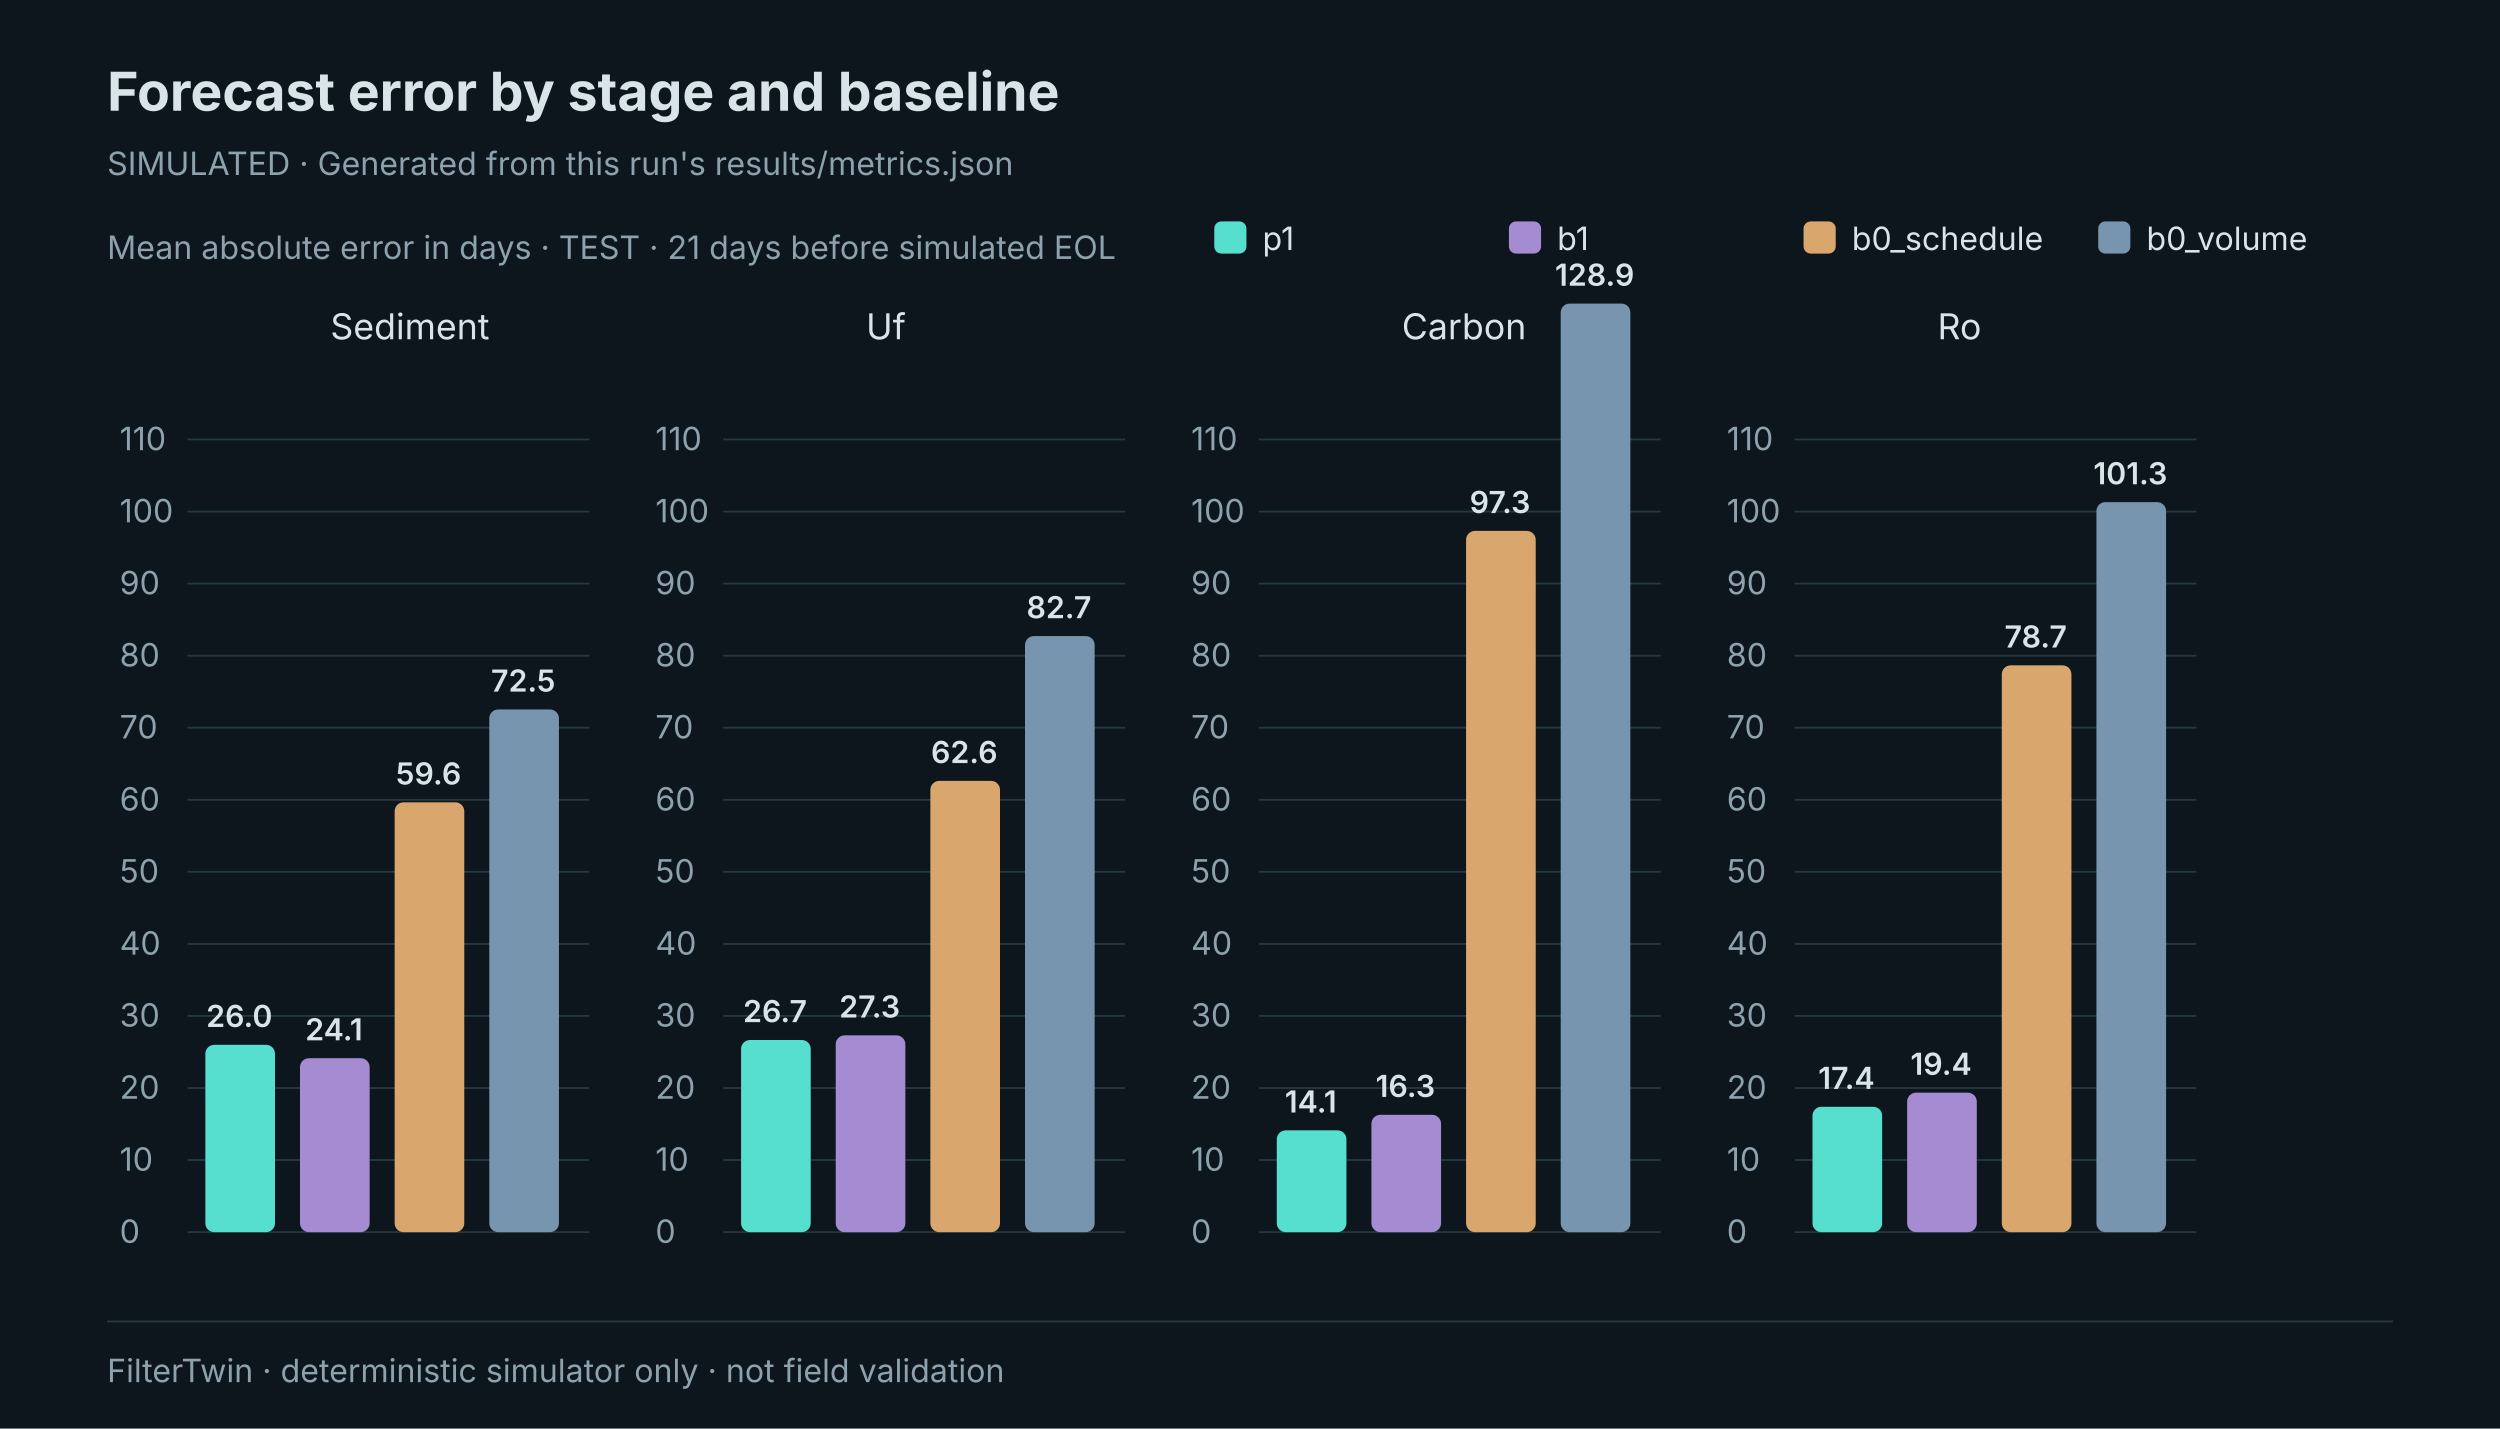
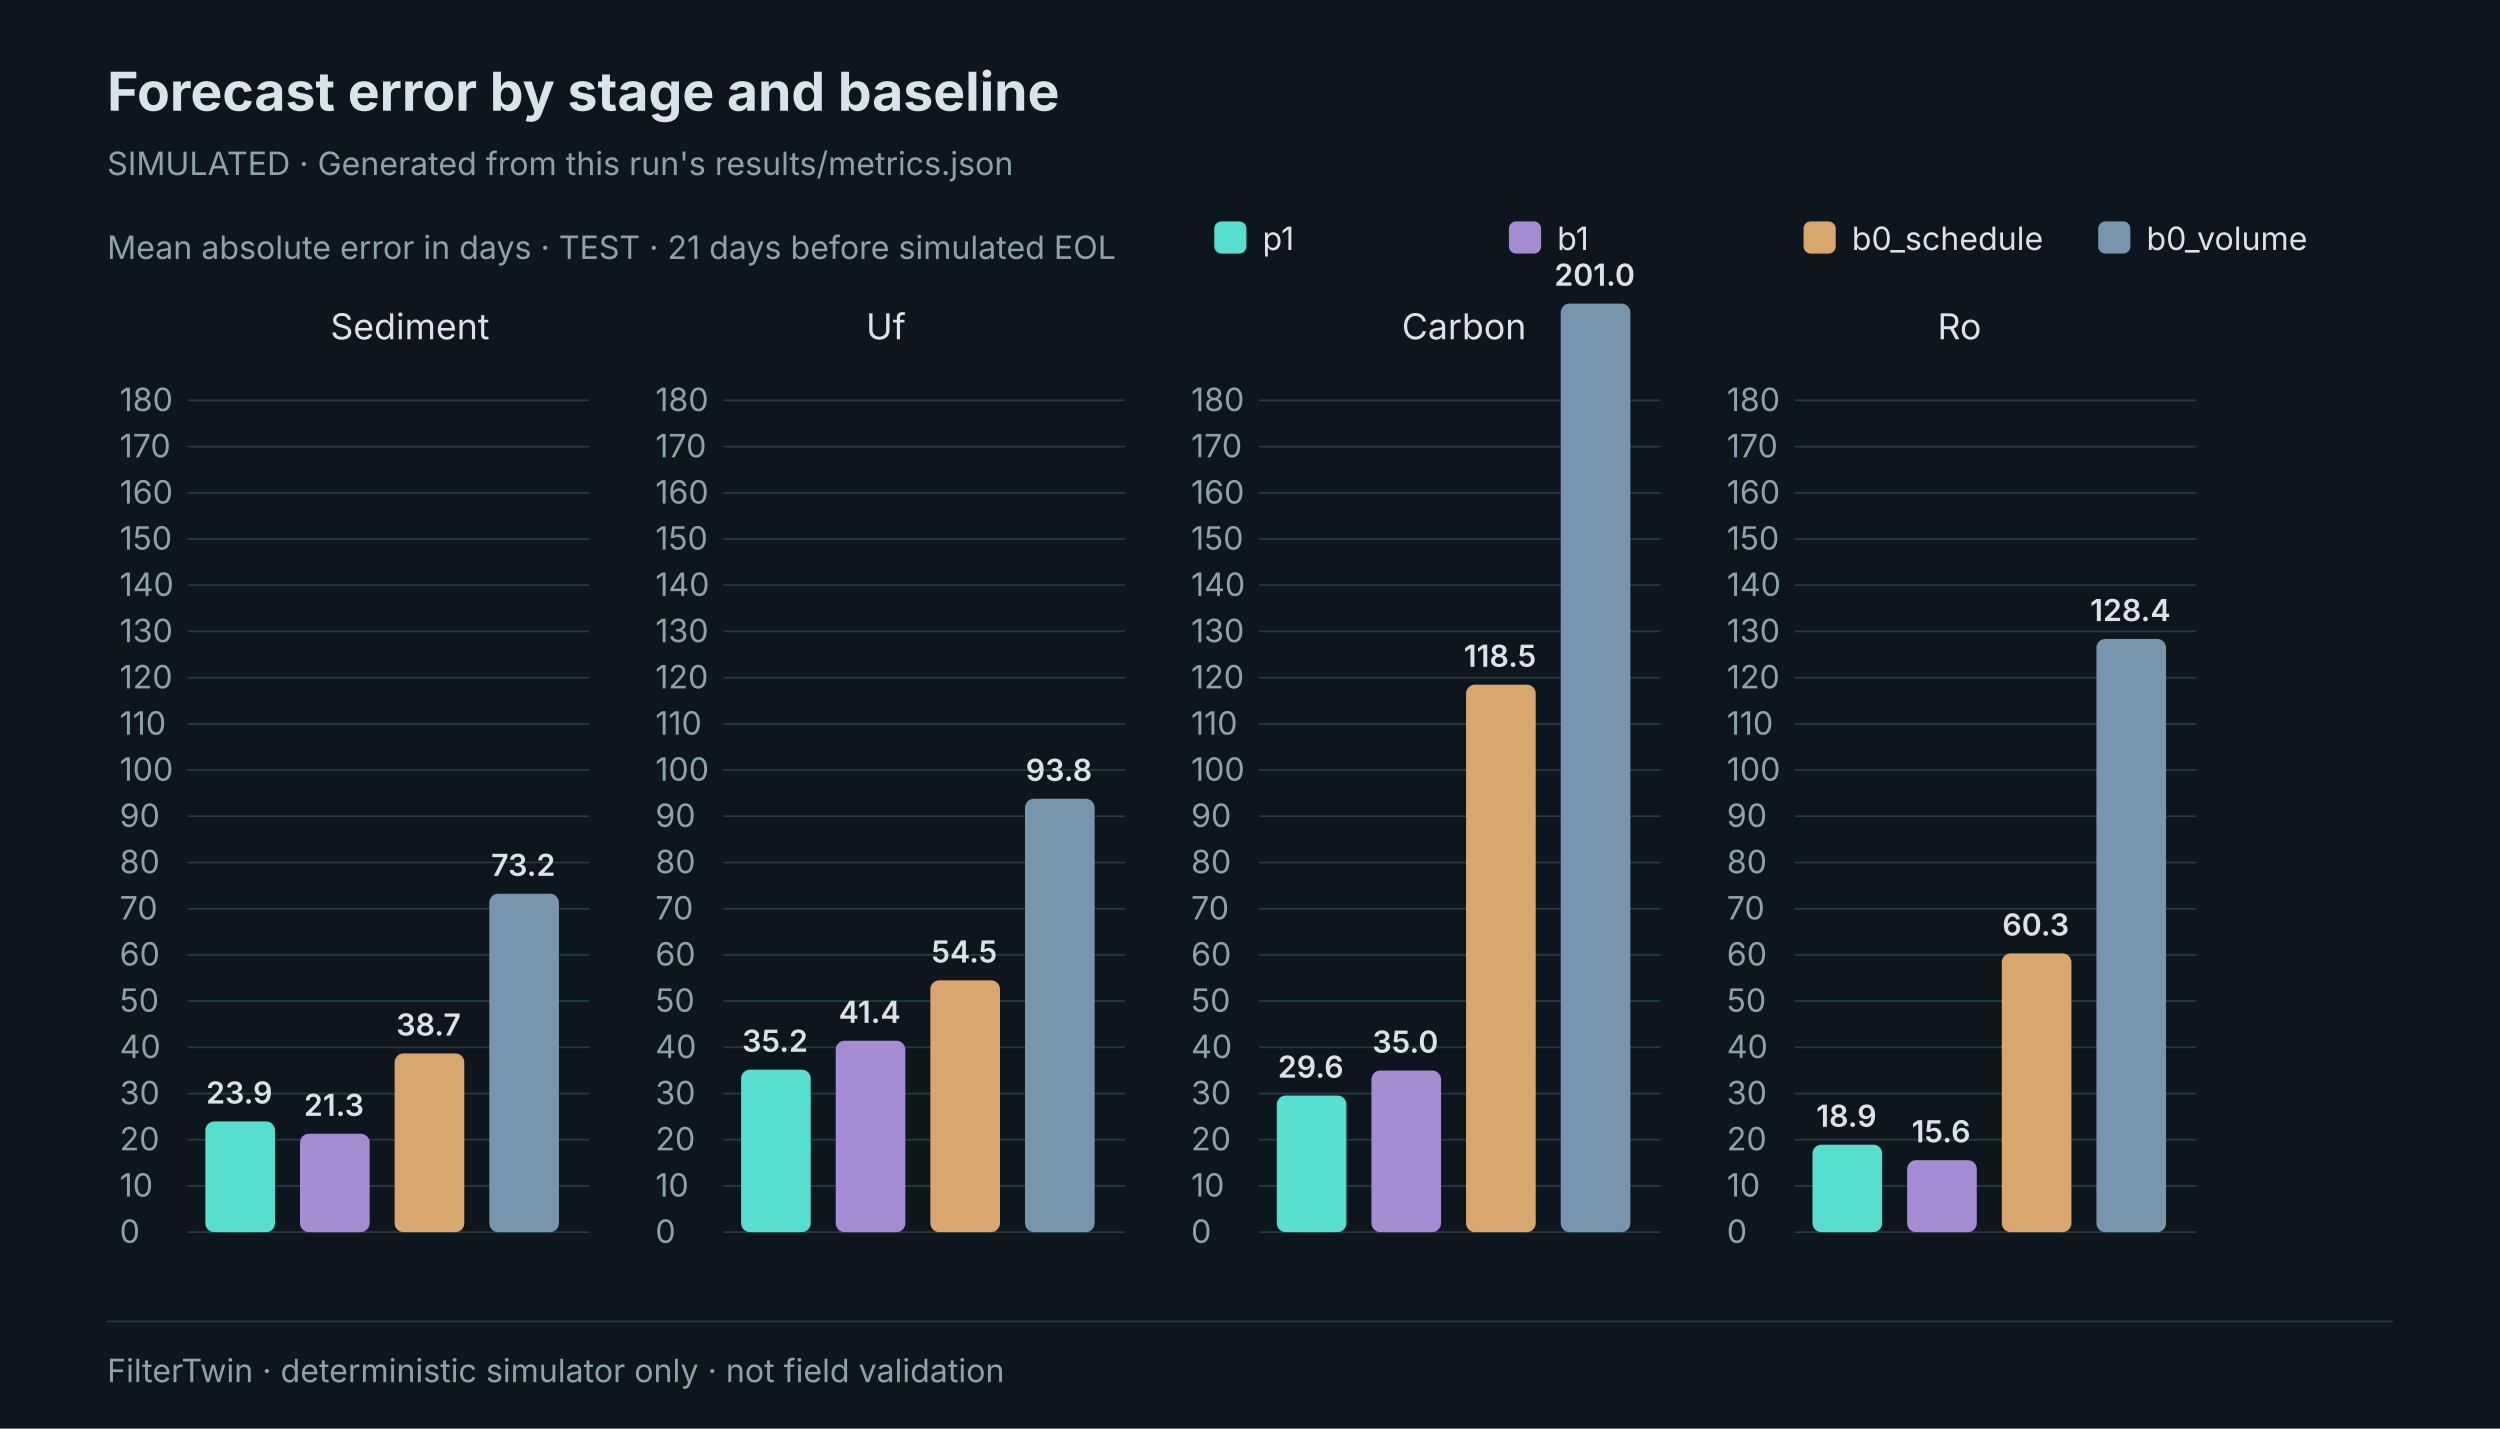
<svg xmlns="http://www.w3.org/2000/svg" width="1400" height="800" viewBox="0 0 1400 800">
  <rect width="100%" height="100%" fill="#0d151d" />
  <style>
text{font-family:Inter,Arial,sans-serif;fill:#d8e4e8}.muted{fill:#8da2ac}.title{font-size:30px;font-weight:650}.small{font-size:18px}.label{font-size:20px}.value{font-size:17px;font-weight:600}
</style>
  <text x="60" y="62" class="title">Forecast error by stage and baseline</text>
  <text x="60" y="98" class="small muted">SIMULATED · Generated from this run's results/metrics.json</text>
  <text x="60" y="145" class="small muted">Mean absolute error in days · TEST · 21 days before simulated EOL</text>
  <rect x="680" y="124" width="18" height="18" rx="4" fill="#56dfcf" />
  <text x="707" y="140" class="small">p1</text>
  <rect x="845" y="124" width="18" height="18" rx="4" fill="#a58bd2" />
  <text x="872" y="140" class="small">b1</text>
  <rect x="1010" y="124" width="18" height="18" rx="4" fill="#d9a76d" />
  <text x="1037" y="140" class="small">b0_schedule</text>
  <rect x="1175" y="124" width="18" height="18" rx="4" fill="#7795ae" />
  <text x="1202" y="140" class="small">b0_volume</text>
  <text x="185" y="190" class="label">Sediment</text>
  <line x1="105" y1="690.0" x2="330" y2="690.0" stroke="#263943" />
  <text x="67" y="696.0" class="small muted">0</text>
-   <line x1="105" y1="649.6" x2="330" y2="649.6" stroke="#263943" />
-   <text x="67" y="655.6" class="small muted">10</text>
-   <line x1="105" y1="609.3" x2="330" y2="609.3" stroke="#263943" />
-   <text x="67" y="615.3" class="small muted">20</text>
-   <line x1="105" y1="568.9" x2="330" y2="568.9" stroke="#263943" />
-   <text x="67" y="574.9" class="small muted">30</text>
-   <line x1="105" y1="528.6" x2="330" y2="528.6" stroke="#263943" />
-   <text x="67" y="534.6" class="small muted">40</text>
-   <line x1="105" y1="488.2" x2="330" y2="488.2" stroke="#263943" />
-   <text x="67" y="494.2" class="small muted">50</text>
-   <line x1="105" y1="447.9" x2="330" y2="447.9" stroke="#263943" />
-   <text x="67" y="453.9" class="small muted">60</text>
-   <line x1="105" y1="407.5" x2="330" y2="407.5" stroke="#263943" />
-   <text x="67" y="413.5" class="small muted">70</text>
-   <line x1="105" y1="367.2" x2="330" y2="367.2" stroke="#263943" />
-   <text x="67" y="373.2" class="small muted">80</text>
-   <line x1="105" y1="326.8" x2="330" y2="326.8" stroke="#263943" />
-   <text x="67" y="332.8" class="small muted">90</text>
-   <line x1="105" y1="286.5" x2="330" y2="286.5" stroke="#263943" />
-   <text x="67" y="292.5" class="small muted">100</text>
-   <line x1="105" y1="246.1" x2="330" y2="246.1" stroke="#263943" />
-   <text x="67" y="252.1" class="small muted">110</text>
-   <rect x="115" y="585.1" width="39" height="104.9" rx="5" fill="#56dfcf" />
-   <text x="134" y="575.1" text-anchor="middle" class="value">26.0</text>
-   <rect x="168" y="592.6" width="39" height="97.4" rx="5" fill="#a58bd2" />
-   <text x="187" y="582.6" text-anchor="middle" class="value">24.1</text>
-   <rect x="221" y="449.3" width="39" height="240.7" rx="5" fill="#d9a76d" />
-   <text x="240" y="439.3" text-anchor="middle" class="value">59.6</text>
-   <rect x="274" y="397.3" width="39" height="292.7" rx="5" fill="#7795ae" />
-   <text x="293" y="387.3" text-anchor="middle" class="value">72.5</text>
+   <line x1="105" y1="664.1" x2="330" y2="664.1" stroke="#263943" />
+   <text x="67" y="670.1" class="small muted">10</text>
+   <line x1="105" y1="638.2" x2="330" y2="638.2" stroke="#263943" />
+   <text x="67" y="644.2" class="small muted">20</text>
+   <line x1="105" y1="612.4" x2="330" y2="612.4" stroke="#263943" />
+   <text x="67" y="618.4" class="small muted">30</text>
+   <line x1="105" y1="586.5" x2="330" y2="586.5" stroke="#263943" />
+   <text x="67" y="592.5" class="small muted">40</text>
+   <line x1="105" y1="560.6" x2="330" y2="560.6" stroke="#263943" />
+   <text x="67" y="566.6" class="small muted">50</text>
+   <line x1="105" y1="534.7" x2="330" y2="534.7" stroke="#263943" />
+   <text x="67" y="540.7" class="small muted">60</text>
+   <line x1="105" y1="508.9" x2="330" y2="508.9" stroke="#263943" />
+   <text x="67" y="514.9" class="small muted">70</text>
+   <line x1="105" y1="483.0" x2="330" y2="483.0" stroke="#263943" />
+   <text x="67" y="489.0" class="small muted">80</text>
+   <line x1="105" y1="457.1" x2="330" y2="457.1" stroke="#263943" />
+   <text x="67" y="463.1" class="small muted">90</text>
+   <line x1="105" y1="431.2" x2="330" y2="431.2" stroke="#263943" />
+   <text x="67" y="437.2" class="small muted">100</text>
+   <line x1="105" y1="405.4" x2="330" y2="405.4" stroke="#263943" />
+   <text x="67" y="411.4" class="small muted">110</text>
+   <line x1="105" y1="379.5" x2="330" y2="379.5" stroke="#263943" />
+   <text x="67" y="385.5" class="small muted">120</text>
+   <line x1="105" y1="353.6" x2="330" y2="353.6" stroke="#263943" />
+   <text x="67" y="359.6" class="small muted">130</text>
+   <line x1="105" y1="327.7" x2="330" y2="327.7" stroke="#263943" />
+   <text x="67" y="333.7" class="small muted">140</text>
+   <line x1="105" y1="301.8" x2="330" y2="301.8" stroke="#263943" />
+   <text x="67" y="307.8" class="small muted">150</text>
+   <line x1="105" y1="276.0" x2="330" y2="276.0" stroke="#263943" />
+   <text x="67" y="282.0" class="small muted">160</text>
+   <line x1="105" y1="250.1" x2="330" y2="250.1" stroke="#263943" />
+   <text x="67" y="256.1" class="small muted">170</text>
+   <line x1="105" y1="224.2" x2="330" y2="224.2" stroke="#263943" />
+   <text x="67" y="230.2" class="small muted">180</text>
+   <rect x="115" y="628.0" width="39" height="62.0" rx="5" fill="#56dfcf" />
+   <text x="134" y="618.0" text-anchor="middle" class="value">23.9</text>
+   <rect x="168" y="634.9" width="39" height="55.1" rx="5" fill="#a58bd2" />
+   <text x="187" y="624.9" text-anchor="middle" class="value">21.3</text>
+   <rect x="221" y="589.9" width="39" height="100.1" rx="5" fill="#d9a76d" />
+   <text x="240" y="579.9" text-anchor="middle" class="value">38.7</text>
+   <rect x="274" y="500.5" width="39" height="189.5" rx="5" fill="#7795ae" />
+   <text x="293" y="490.5" text-anchor="middle" class="value">73.2</text>
  <text x="485" y="190" class="label">Uf</text>
  <line x1="405" y1="690.0" x2="630" y2="690.0" stroke="#263943" />
  <text x="367" y="696.0" class="small muted">0</text>
-   <line x1="405" y1="649.6" x2="630" y2="649.6" stroke="#263943" />
-   <text x="367" y="655.6" class="small muted">10</text>
-   <line x1="405" y1="609.3" x2="630" y2="609.3" stroke="#263943" />
-   <text x="367" y="615.3" class="small muted">20</text>
-   <line x1="405" y1="568.9" x2="630" y2="568.9" stroke="#263943" />
-   <text x="367" y="574.9" class="small muted">30</text>
-   <line x1="405" y1="528.6" x2="630" y2="528.6" stroke="#263943" />
-   <text x="367" y="534.6" class="small muted">40</text>
-   <line x1="405" y1="488.2" x2="630" y2="488.2" stroke="#263943" />
-   <text x="367" y="494.2" class="small muted">50</text>
-   <line x1="405" y1="447.9" x2="630" y2="447.9" stroke="#263943" />
-   <text x="367" y="453.9" class="small muted">60</text>
-   <line x1="405" y1="407.5" x2="630" y2="407.5" stroke="#263943" />
-   <text x="367" y="413.5" class="small muted">70</text>
-   <line x1="405" y1="367.2" x2="630" y2="367.2" stroke="#263943" />
-   <text x="367" y="373.2" class="small muted">80</text>
-   <line x1="405" y1="326.8" x2="630" y2="326.8" stroke="#263943" />
-   <text x="367" y="332.8" class="small muted">90</text>
-   <line x1="405" y1="286.5" x2="630" y2="286.5" stroke="#263943" />
-   <text x="367" y="292.5" class="small muted">100</text>
-   <line x1="405" y1="246.1" x2="630" y2="246.1" stroke="#263943" />
-   <text x="367" y="252.1" class="small muted">110</text>
-   <rect x="415" y="582.4" width="39" height="107.6" rx="5" fill="#56dfcf" />
-   <text x="434" y="572.4" text-anchor="middle" class="value">26.7</text>
-   <rect x="468" y="579.8" width="39" height="110.2" rx="5" fill="#a58bd2" />
-   <text x="487" y="569.8" text-anchor="middle" class="value">27.3</text>
-   <rect x="521" y="437.3" width="39" height="252.7" rx="5" fill="#d9a76d" />
-   <text x="540" y="427.3" text-anchor="middle" class="value">62.6</text>
-   <rect x="574" y="356.2" width="39" height="333.8" rx="5" fill="#7795ae" />
-   <text x="593" y="346.2" text-anchor="middle" class="value">82.7</text>
+   <line x1="405" y1="664.1" x2="630" y2="664.1" stroke="#263943" />
+   <text x="367" y="670.1" class="small muted">10</text>
+   <line x1="405" y1="638.2" x2="630" y2="638.2" stroke="#263943" />
+   <text x="367" y="644.2" class="small muted">20</text>
+   <line x1="405" y1="612.4" x2="630" y2="612.4" stroke="#263943" />
+   <text x="367" y="618.4" class="small muted">30</text>
+   <line x1="405" y1="586.5" x2="630" y2="586.5" stroke="#263943" />
+   <text x="367" y="592.5" class="small muted">40</text>
+   <line x1="405" y1="560.6" x2="630" y2="560.6" stroke="#263943" />
+   <text x="367" y="566.6" class="small muted">50</text>
+   <line x1="405" y1="534.7" x2="630" y2="534.7" stroke="#263943" />
+   <text x="367" y="540.7" class="small muted">60</text>
+   <line x1="405" y1="508.9" x2="630" y2="508.9" stroke="#263943" />
+   <text x="367" y="514.9" class="small muted">70</text>
+   <line x1="405" y1="483.0" x2="630" y2="483.0" stroke="#263943" />
+   <text x="367" y="489.0" class="small muted">80</text>
+   <line x1="405" y1="457.1" x2="630" y2="457.1" stroke="#263943" />
+   <text x="367" y="463.1" class="small muted">90</text>
+   <line x1="405" y1="431.2" x2="630" y2="431.2" stroke="#263943" />
+   <text x="367" y="437.2" class="small muted">100</text>
+   <line x1="405" y1="405.4" x2="630" y2="405.4" stroke="#263943" />
+   <text x="367" y="411.4" class="small muted">110</text>
+   <line x1="405" y1="379.5" x2="630" y2="379.5" stroke="#263943" />
+   <text x="367" y="385.5" class="small muted">120</text>
+   <line x1="405" y1="353.6" x2="630" y2="353.6" stroke="#263943" />
+   <text x="367" y="359.6" class="small muted">130</text>
+   <line x1="405" y1="327.7" x2="630" y2="327.7" stroke="#263943" />
+   <text x="367" y="333.7" class="small muted">140</text>
+   <line x1="405" y1="301.8" x2="630" y2="301.8" stroke="#263943" />
+   <text x="367" y="307.8" class="small muted">150</text>
+   <line x1="405" y1="276.0" x2="630" y2="276.0" stroke="#263943" />
+   <text x="367" y="282.0" class="small muted">160</text>
+   <line x1="405" y1="250.1" x2="630" y2="250.1" stroke="#263943" />
+   <text x="367" y="256.1" class="small muted">170</text>
+   <line x1="405" y1="224.2" x2="630" y2="224.2" stroke="#263943" />
+   <text x="367" y="230.2" class="small muted">180</text>
+   <rect x="415" y="599.0" width="39" height="91.0" rx="5" fill="#56dfcf" />
+   <text x="434" y="589.0" text-anchor="middle" class="value">35.2</text>
+   <rect x="468" y="582.8" width="39" height="107.2" rx="5" fill="#a58bd2" />
+   <text x="487" y="572.8" text-anchor="middle" class="value">41.4</text>
+   <rect x="521" y="549.0" width="39" height="141.0" rx="5" fill="#d9a76d" />
+   <text x="540" y="539.0" text-anchor="middle" class="value">54.5</text>
+   <rect x="574" y="447.3" width="39" height="242.7" rx="5" fill="#7795ae" />
+   <text x="593" y="437.3" text-anchor="middle" class="value">93.8</text>
  <text x="785" y="190" class="label">Carbon</text>
  <line x1="705" y1="690.0" x2="930" y2="690.0" stroke="#263943" />
  <text x="667" y="696.0" class="small muted">0</text>
-   <line x1="705" y1="649.6" x2="930" y2="649.6" stroke="#263943" />
-   <text x="667" y="655.6" class="small muted">10</text>
-   <line x1="705" y1="609.3" x2="930" y2="609.3" stroke="#263943" />
-   <text x="667" y="615.3" class="small muted">20</text>
-   <line x1="705" y1="568.9" x2="930" y2="568.9" stroke="#263943" />
-   <text x="667" y="574.9" class="small muted">30</text>
-   <line x1="705" y1="528.6" x2="930" y2="528.6" stroke="#263943" />
-   <text x="667" y="534.6" class="small muted">40</text>
-   <line x1="705" y1="488.2" x2="930" y2="488.2" stroke="#263943" />
-   <text x="667" y="494.2" class="small muted">50</text>
-   <line x1="705" y1="447.9" x2="930" y2="447.9" stroke="#263943" />
-   <text x="667" y="453.9" class="small muted">60</text>
-   <line x1="705" y1="407.5" x2="930" y2="407.5" stroke="#263943" />
-   <text x="667" y="413.5" class="small muted">70</text>
-   <line x1="705" y1="367.2" x2="930" y2="367.2" stroke="#263943" />
-   <text x="667" y="373.2" class="small muted">80</text>
-   <line x1="705" y1="326.8" x2="930" y2="326.8" stroke="#263943" />
-   <text x="667" y="332.8" class="small muted">90</text>
-   <line x1="705" y1="286.5" x2="930" y2="286.5" stroke="#263943" />
-   <text x="667" y="292.5" class="small muted">100</text>
-   <line x1="705" y1="246.1" x2="930" y2="246.1" stroke="#263943" />
-   <text x="667" y="252.1" class="small muted">110</text>
-   <rect x="715" y="633.0" width="39" height="57.0" rx="5" fill="#56dfcf" />
-   <text x="734" y="623.0" text-anchor="middle" class="value">14.1</text>
-   <rect x="768" y="624.3" width="39" height="65.7" rx="5" fill="#a58bd2" />
-   <text x="787" y="614.3" text-anchor="middle" class="value">16.3</text>
-   <rect x="821" y="297.3" width="39" height="392.7" rx="5" fill="#d9a76d" />
-   <text x="840" y="287.3" text-anchor="middle" class="value">97.3</text>
+   <line x1="705" y1="664.1" x2="930" y2="664.1" stroke="#263943" />
+   <text x="667" y="670.1" class="small muted">10</text>
+   <line x1="705" y1="638.2" x2="930" y2="638.2" stroke="#263943" />
+   <text x="667" y="644.2" class="small muted">20</text>
+   <line x1="705" y1="612.4" x2="930" y2="612.4" stroke="#263943" />
+   <text x="667" y="618.4" class="small muted">30</text>
+   <line x1="705" y1="586.5" x2="930" y2="586.5" stroke="#263943" />
+   <text x="667" y="592.5" class="small muted">40</text>
+   <line x1="705" y1="560.6" x2="930" y2="560.6" stroke="#263943" />
+   <text x="667" y="566.6" class="small muted">50</text>
+   <line x1="705" y1="534.7" x2="930" y2="534.7" stroke="#263943" />
+   <text x="667" y="540.7" class="small muted">60</text>
+   <line x1="705" y1="508.9" x2="930" y2="508.9" stroke="#263943" />
+   <text x="667" y="514.9" class="small muted">70</text>
+   <line x1="705" y1="483.0" x2="930" y2="483.0" stroke="#263943" />
+   <text x="667" y="489.0" class="small muted">80</text>
+   <line x1="705" y1="457.1" x2="930" y2="457.1" stroke="#263943" />
+   <text x="667" y="463.1" class="small muted">90</text>
+   <line x1="705" y1="431.2" x2="930" y2="431.2" stroke="#263943" />
+   <text x="667" y="437.2" class="small muted">100</text>
+   <line x1="705" y1="405.4" x2="930" y2="405.4" stroke="#263943" />
+   <text x="667" y="411.4" class="small muted">110</text>
+   <line x1="705" y1="379.5" x2="930" y2="379.5" stroke="#263943" />
+   <text x="667" y="385.5" class="small muted">120</text>
+   <line x1="705" y1="353.6" x2="930" y2="353.6" stroke="#263943" />
+   <text x="667" y="359.6" class="small muted">130</text>
+   <line x1="705" y1="327.7" x2="930" y2="327.7" stroke="#263943" />
+   <text x="667" y="333.7" class="small muted">140</text>
+   <line x1="705" y1="301.8" x2="930" y2="301.8" stroke="#263943" />
+   <text x="667" y="307.8" class="small muted">150</text>
+   <line x1="705" y1="276.0" x2="930" y2="276.0" stroke="#263943" />
+   <text x="667" y="282.0" class="small muted">160</text>
+   <line x1="705" y1="250.1" x2="930" y2="250.1" stroke="#263943" />
+   <text x="667" y="256.1" class="small muted">170</text>
+   <line x1="705" y1="224.2" x2="930" y2="224.2" stroke="#263943" />
+   <text x="667" y="230.2" class="small muted">180</text>
+   <rect x="715" y="613.5" width="39" height="76.5" rx="5" fill="#56dfcf" />
+   <text x="734" y="603.5" text-anchor="middle" class="value">29.6</text>
+   <rect x="768" y="599.5" width="39" height="90.5" rx="5" fill="#a58bd2" />
+   <text x="787" y="589.5" text-anchor="middle" class="value">35.0</text>
+   <rect x="821" y="383.4" width="39" height="306.6" rx="5" fill="#d9a76d" />
+   <text x="840" y="373.4" text-anchor="middle" class="value">118.5</text>
  <rect x="874" y="170.0" width="39" height="520.0" rx="5" fill="#7795ae" />
-   <text x="893" y="160.0" text-anchor="middle" class="value">128.9</text>
+   <text x="893" y="160.0" text-anchor="middle" class="value">201.0</text>
  <text x="1085" y="190" class="label">Ro</text>
  <line x1="1005" y1="690.0" x2="1230" y2="690.0" stroke="#263943" />
  <text x="967" y="696.0" class="small muted">0</text>
-   <line x1="1005" y1="649.6" x2="1230" y2="649.6" stroke="#263943" />
-   <text x="967" y="655.6" class="small muted">10</text>
-   <line x1="1005" y1="609.3" x2="1230" y2="609.3" stroke="#263943" />
-   <text x="967" y="615.3" class="small muted">20</text>
-   <line x1="1005" y1="568.9" x2="1230" y2="568.9" stroke="#263943" />
-   <text x="967" y="574.9" class="small muted">30</text>
-   <line x1="1005" y1="528.6" x2="1230" y2="528.6" stroke="#263943" />
-   <text x="967" y="534.6" class="small muted">40</text>
-   <line x1="1005" y1="488.2" x2="1230" y2="488.2" stroke="#263943" />
-   <text x="967" y="494.2" class="small muted">50</text>
-   <line x1="1005" y1="447.9" x2="1230" y2="447.9" stroke="#263943" />
-   <text x="967" y="453.9" class="small muted">60</text>
-   <line x1="1005" y1="407.5" x2="1230" y2="407.5" stroke="#263943" />
-   <text x="967" y="413.5" class="small muted">70</text>
-   <line x1="1005" y1="367.2" x2="1230" y2="367.2" stroke="#263943" />
-   <text x="967" y="373.2" class="small muted">80</text>
-   <line x1="1005" y1="326.8" x2="1230" y2="326.8" stroke="#263943" />
-   <text x="967" y="332.8" class="small muted">90</text>
-   <line x1="1005" y1="286.5" x2="1230" y2="286.5" stroke="#263943" />
-   <text x="967" y="292.5" class="small muted">100</text>
-   <line x1="1005" y1="246.1" x2="1230" y2="246.1" stroke="#263943" />
-   <text x="967" y="252.1" class="small muted">110</text>
-   <rect x="1015" y="619.8" width="39" height="70.2" rx="5" fill="#56dfcf" />
-   <text x="1034" y="609.8" text-anchor="middle" class="value">17.4</text>
-   <rect x="1068" y="611.9" width="39" height="78.1" rx="5" fill="#a58bd2" />
-   <text x="1087" y="601.9" text-anchor="middle" class="value">19.4</text>
-   <rect x="1121" y="372.6" width="39" height="317.4" rx="5" fill="#d9a76d" />
-   <text x="1140" y="362.6" text-anchor="middle" class="value">78.7</text>
-   <rect x="1174" y="281.2" width="39" height="408.8" rx="5" fill="#7795ae" />
-   <text x="1193" y="271.2" text-anchor="middle" class="value">101.3</text>
+   <line x1="1005" y1="664.1" x2="1230" y2="664.1" stroke="#263943" />
+   <text x="967" y="670.1" class="small muted">10</text>
+   <line x1="1005" y1="638.2" x2="1230" y2="638.2" stroke="#263943" />
+   <text x="967" y="644.2" class="small muted">20</text>
+   <line x1="1005" y1="612.4" x2="1230" y2="612.4" stroke="#263943" />
+   <text x="967" y="618.4" class="small muted">30</text>
+   <line x1="1005" y1="586.5" x2="1230" y2="586.5" stroke="#263943" />
+   <text x="967" y="592.5" class="small muted">40</text>
+   <line x1="1005" y1="560.6" x2="1230" y2="560.6" stroke="#263943" />
+   <text x="967" y="566.6" class="small muted">50</text>
+   <line x1="1005" y1="534.7" x2="1230" y2="534.7" stroke="#263943" />
+   <text x="967" y="540.7" class="small muted">60</text>
+   <line x1="1005" y1="508.9" x2="1230" y2="508.9" stroke="#263943" />
+   <text x="967" y="514.9" class="small muted">70</text>
+   <line x1="1005" y1="483.0" x2="1230" y2="483.0" stroke="#263943" />
+   <text x="967" y="489.0" class="small muted">80</text>
+   <line x1="1005" y1="457.1" x2="1230" y2="457.1" stroke="#263943" />
+   <text x="967" y="463.1" class="small muted">90</text>
+   <line x1="1005" y1="431.2" x2="1230" y2="431.2" stroke="#263943" />
+   <text x="967" y="437.2" class="small muted">100</text>
+   <line x1="1005" y1="405.4" x2="1230" y2="405.4" stroke="#263943" />
+   <text x="967" y="411.4" class="small muted">110</text>
+   <line x1="1005" y1="379.5" x2="1230" y2="379.5" stroke="#263943" />
+   <text x="967" y="385.5" class="small muted">120</text>
+   <line x1="1005" y1="353.6" x2="1230" y2="353.6" stroke="#263943" />
+   <text x="967" y="359.6" class="small muted">130</text>
+   <line x1="1005" y1="327.7" x2="1230" y2="327.7" stroke="#263943" />
+   <text x="967" y="333.7" class="small muted">140</text>
+   <line x1="1005" y1="301.8" x2="1230" y2="301.8" stroke="#263943" />
+   <text x="967" y="307.8" class="small muted">150</text>
+   <line x1="1005" y1="276.0" x2="1230" y2="276.0" stroke="#263943" />
+   <text x="967" y="282.0" class="small muted">160</text>
+   <line x1="1005" y1="250.1" x2="1230" y2="250.1" stroke="#263943" />
+   <text x="967" y="256.1" class="small muted">170</text>
+   <line x1="1005" y1="224.2" x2="1230" y2="224.2" stroke="#263943" />
+   <text x="967" y="230.2" class="small muted">180</text>
+   <rect x="1015" y="641.0" width="39" height="49.0" rx="5" fill="#56dfcf" />
+   <text x="1034" y="631.0" text-anchor="middle" class="value">18.9</text>
+   <rect x="1068" y="649.7" width="39" height="40.3" rx="5" fill="#a58bd2" />
+   <text x="1087" y="639.7" text-anchor="middle" class="value">15.6</text>
+   <rect x="1121" y="533.9" width="39" height="156.1" rx="5" fill="#d9a76d" />
+   <text x="1140" y="523.9" text-anchor="middle" class="value">60.3</text>
+   <rect x="1174" y="357.8" width="39" height="332.2" rx="5" fill="#7795ae" />
+   <text x="1193" y="347.8" text-anchor="middle" class="value">128.4</text>
  <line x1="60" y1="740" x2="1340" y2="740" stroke="#263943" />
  <text x="60" y="774" class="small muted">FilterTwin · deterministic simulator only · not field validation</text>
</svg>
